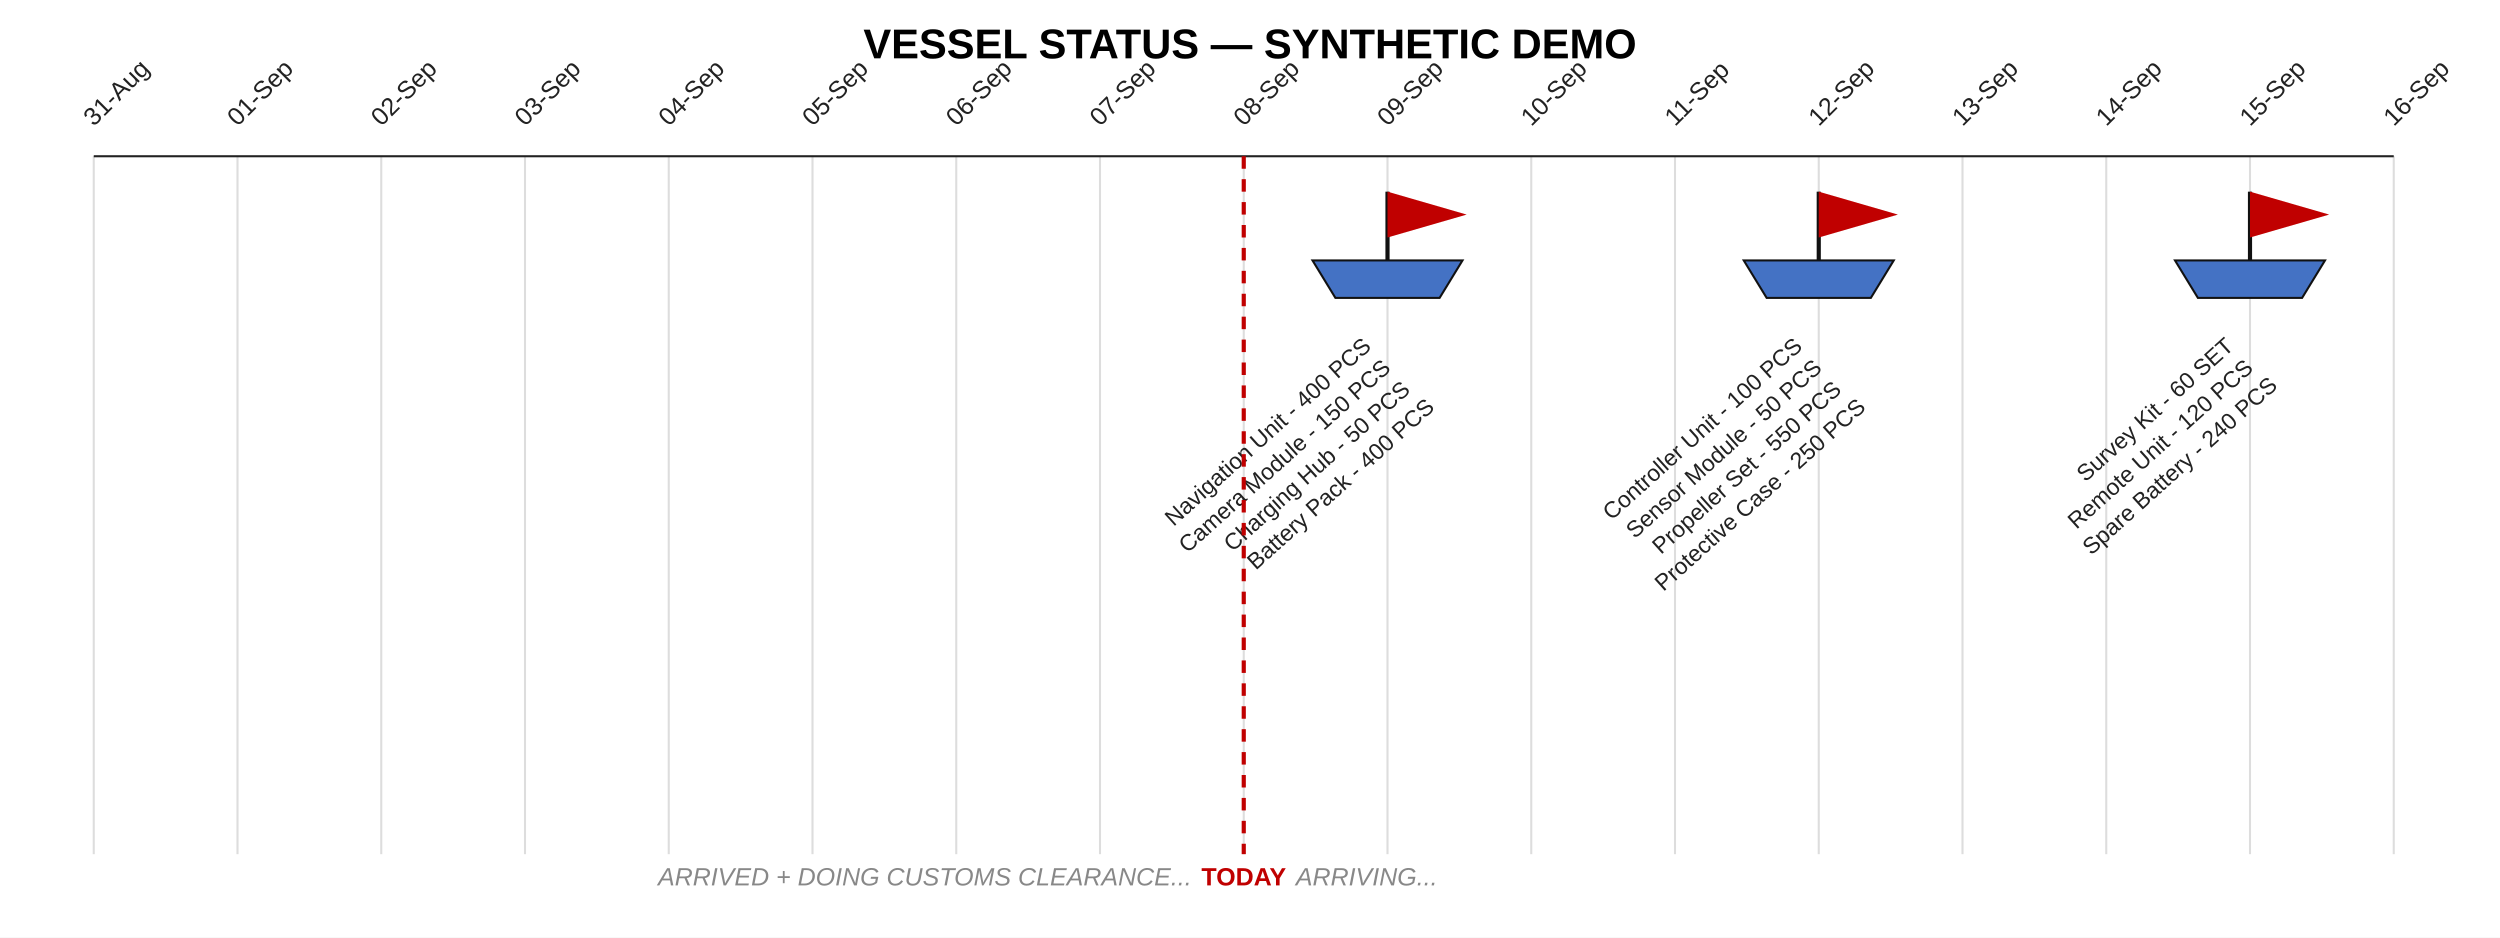
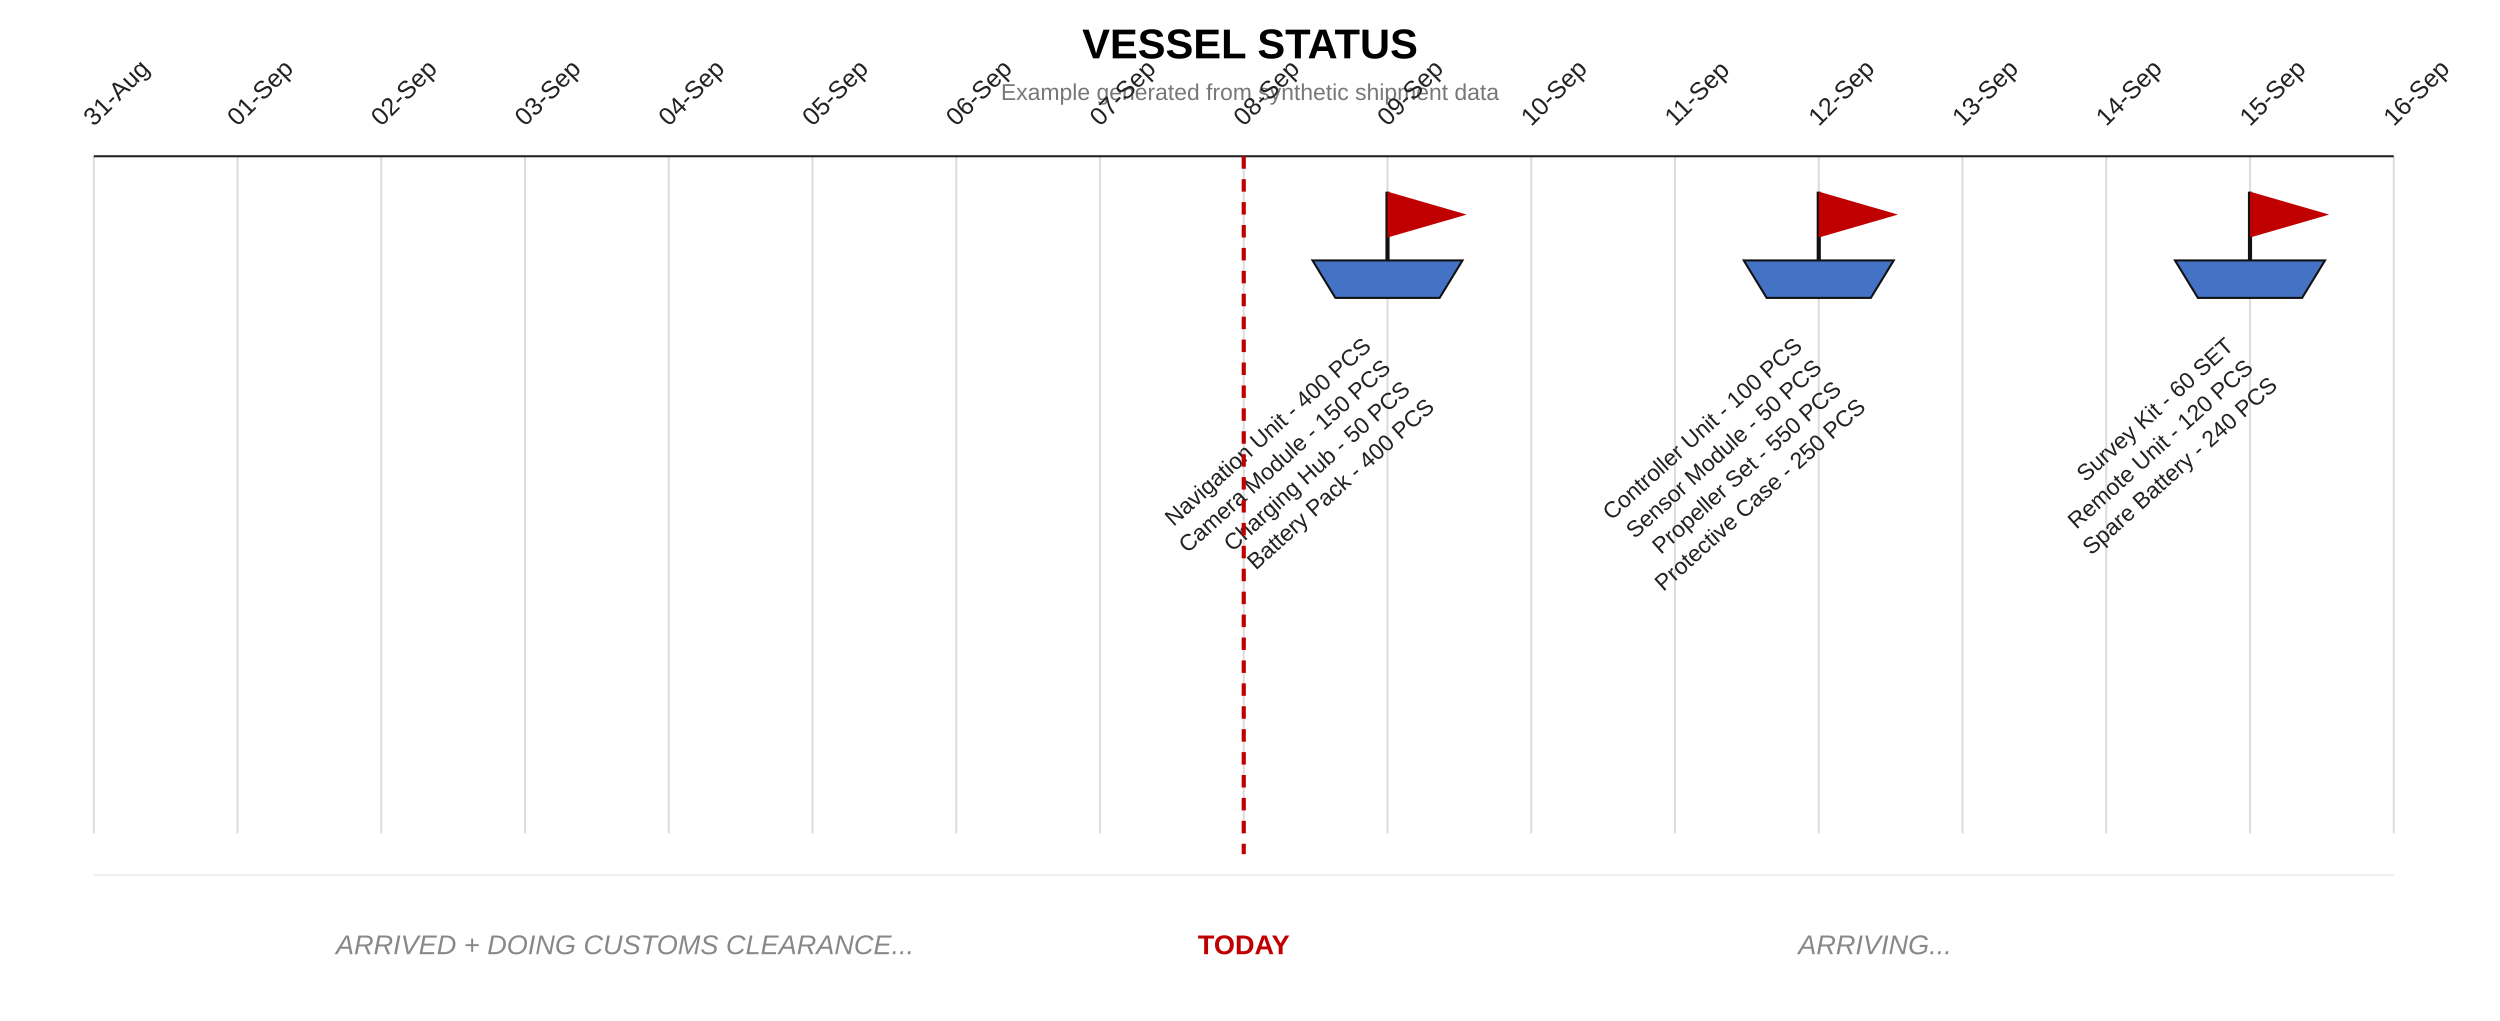
- <svg xmlns="http://www.w3.org/2000/svg" width="1200" height="450" viewBox="0 0 1200 450">
-   <rect width="1200" height="450" fill="white" />
-   <text x="600" y="28" text-anchor="middle" font-family="Arial" font-size="20" font-weight="bold">VESSEL STATUS — SYNTHETIC DEMO</text>
+ <svg xmlns="http://www.w3.org/2000/svg" width="1200" height="490" viewBox="0 0 1200 490">
+   <rect width="1200" height="490" fill="white" />
+   <text x="600" y="28" text-anchor="middle" font-family="Arial" font-size="20" font-weight="bold">VESSEL STATUS</text>
+   <text x="600" y="48" text-anchor="middle" font-family="Arial" font-size="11" fill="#777">Example generated from synthetic shipment data</text>
  <g font-family="Arial" fill="#222">
-     <line x1="45" y1="75" x2="45" y2="410" stroke="#ddd" />
+     <line x1="45" y1="75" x2="45" y2="400" stroke="#ddd" />
    <text x="45" y="61" font-size="12" transform="rotate(-45 45 61)">31-Aug</text>
-     <line x1="114" y1="75" x2="114" y2="410" stroke="#ddd" />
+     <line x1="114" y1="75" x2="114" y2="400" stroke="#ddd" />
    <text x="114" y="61" font-size="12" transform="rotate(-45 114 61)">01-Sep</text>
-     <line x1="183" y1="75" x2="183" y2="410" stroke="#ddd" />
+     <line x1="183" y1="75" x2="183" y2="400" stroke="#ddd" />
    <text x="183" y="61" font-size="12" transform="rotate(-45 183 61)">02-Sep</text>
-     <line x1="252" y1="75" x2="252" y2="410" stroke="#ddd" />
+     <line x1="252" y1="75" x2="252" y2="400" stroke="#ddd" />
    <text x="252" y="61" font-size="12" transform="rotate(-45 252 61)">03-Sep</text>
-     <line x1="321" y1="75" x2="321" y2="410" stroke="#ddd" />
+     <line x1="321" y1="75" x2="321" y2="400" stroke="#ddd" />
    <text x="321" y="61" font-size="12" transform="rotate(-45 321 61)">04-Sep</text>
-     <line x1="390" y1="75" x2="390" y2="410" stroke="#ddd" />
+     <line x1="390" y1="75" x2="390" y2="400" stroke="#ddd" />
    <text x="390" y="61" font-size="12" transform="rotate(-45 390 61)">05-Sep</text>
-     <line x1="459" y1="75" x2="459" y2="410" stroke="#ddd" />
+     <line x1="459" y1="75" x2="459" y2="400" stroke="#ddd" />
    <text x="459" y="61" font-size="12" transform="rotate(-45 459 61)">06-Sep</text>
-     <line x1="528" y1="75" x2="528" y2="410" stroke="#ddd" />
+     <line x1="528" y1="75" x2="528" y2="400" stroke="#ddd" />
    <text x="528" y="61" font-size="12" transform="rotate(-45 528 61)">07-Sep</text>
-     <line x1="597" y1="75" x2="597" y2="410" stroke="#ddd" />
+     <line x1="597" y1="75" x2="597" y2="400" stroke="#ddd" />
    <text x="597" y="61" font-size="12" transform="rotate(-45 597 61)">08-Sep</text>
-     <line x1="666" y1="75" x2="666" y2="410" stroke="#ddd" />
+     <line x1="666" y1="75" x2="666" y2="400" stroke="#ddd" />
    <text x="666" y="61" font-size="12" transform="rotate(-45 666 61)">09-Sep</text>
-     <line x1="735" y1="75" x2="735" y2="410" stroke="#ddd" />
+     <line x1="735" y1="75" x2="735" y2="400" stroke="#ddd" />
    <text x="735" y="61" font-size="12" transform="rotate(-45 735 61)">10-Sep</text>
-     <line x1="804" y1="75" x2="804" y2="410" stroke="#ddd" />
+     <line x1="804" y1="75" x2="804" y2="400" stroke="#ddd" />
    <text x="804" y="61" font-size="12" transform="rotate(-45 804 61)">11-Sep</text>
-     <line x1="873" y1="75" x2="873" y2="410" stroke="#ddd" />
+     <line x1="873" y1="75" x2="873" y2="400" stroke="#ddd" />
    <text x="873" y="61" font-size="12" transform="rotate(-45 873 61)">12-Sep</text>
-     <line x1="942" y1="75" x2="942" y2="410" stroke="#ddd" />
+     <line x1="942" y1="75" x2="942" y2="400" stroke="#ddd" />
    <text x="942" y="61" font-size="12" transform="rotate(-45 942 61)">13-Sep</text>
-     <line x1="1011" y1="75" x2="1011" y2="410" stroke="#ddd" />
+     <line x1="1011" y1="75" x2="1011" y2="400" stroke="#ddd" />
    <text x="1011" y="61" font-size="12" transform="rotate(-45 1011 61)">14-Sep</text>
-     <line x1="1080" y1="75" x2="1080" y2="410" stroke="#ddd" />
+     <line x1="1080" y1="75" x2="1080" y2="400" stroke="#ddd" />
    <text x="1080" y="61" font-size="12" transform="rotate(-45 1080 61)">15-Sep</text>
-     <line x1="1149" y1="75" x2="1149" y2="410" stroke="#ddd" />
+     <line x1="1149" y1="75" x2="1149" y2="400" stroke="#ddd" />
    <text x="1149" y="61" font-size="12" transform="rotate(-45 1149 61)">16-Sep</text>
    <line x1="45" y1="75" x2="1149" y2="75" stroke="#222" />
    <g>
      <polygon points="630,125 702,125 691,143 641,143" fill="#4472C4" stroke="#111" />
      <line x1="666" y1="125" x2="666" y2="92" stroke="#111" stroke-width="2" />
      <polygon points="666,92 704,103 666,114" fill="#C00000" />
    </g>
    <text x="661" y="165" font-size="11" text-anchor="end" transform="rotate(-42 661 165)">
      <tspan x="661" dy="0">Navigation Unit - 400 PCS</tspan>
      <tspan x="661" dy="14">Camera Module - 150 PCS</tspan>
      <tspan x="661" dy="14">Charging Hub - 50 PCS</tspan>
      <tspan x="661" dy="14">Battery Pack - 400 PCS</tspan>
    </text>
    <g>
      <polygon points="837,125 909,125 898,143 848,143" fill="#4472C4" stroke="#111" />
      <line x1="873" y1="125" x2="873" y2="92" stroke="#111" stroke-width="2" />
      <polygon points="873,92 911,103 873,114" fill="#C00000" />
    </g>
    <text x="868" y="165" font-size="11" text-anchor="end" transform="rotate(-42 868 165)">
      <tspan x="868" dy="0">Controller Unit - 100 PCS</tspan>
      <tspan x="868" dy="14">Sensor Module - 50 PCS</tspan>
      <tspan x="868" dy="14">Propeller Set - 550 PCS</tspan>
      <tspan x="868" dy="14">Protective Case - 250 PCS</tspan>
    </text>
    <g>
      <polygon points="1044,125 1116,125 1105,143 1055,143" fill="#4472C4" stroke="#111" />
      <line x1="1080" y1="125" x2="1080" y2="92" stroke="#111" stroke-width="2" />
      <polygon points="1080,92 1118,103 1080,114" fill="#C00000" />
    </g>
    <text x="1075" y="165" font-size="11" text-anchor="end" transform="rotate(-42 1075 165)">
      <tspan x="1075" dy="0">Survey Kit - 60 SET</tspan>
      <tspan x="1075" dy="14">Remote Unit - 120 PCS</tspan>
      <tspan x="1075" dy="14">Spare Battery - 240 PCS</tspan>
    </text>
    <line x1="597" y1="75" x2="597" y2="410" stroke="#C00000" stroke-width="2" stroke-dasharray="6 5" />
-     <text x="597" y="425" text-anchor="middle" fill="#C00000" font-weight="bold">TODAY</text>
-     <text x="572" y="425" text-anchor="end" fill="#888" font-style="italic">ARRIVED + DOING CUSTOMS CLEARANCE...</text>
-     <text x="622" y="425" text-anchor="start" fill="#888" font-style="italic">ARRIVING...</text>
+     <line x1="45" y1="420" x2="1149" y2="420" stroke="#eee" />
+     <text x="300" y="458" text-anchor="middle" fill="#888" font-size="13" font-style="italic">ARRIVED + DOING CUSTOMS CLEARANCE...</text>
+     <text x="597" y="458" text-anchor="middle" fill="#C00000" font-size="13" font-weight="bold">TODAY</text>
+     <text x="900" y="458" text-anchor="middle" fill="#888" font-size="13" font-style="italic">ARRIVING...</text>
  </g>
</svg>
